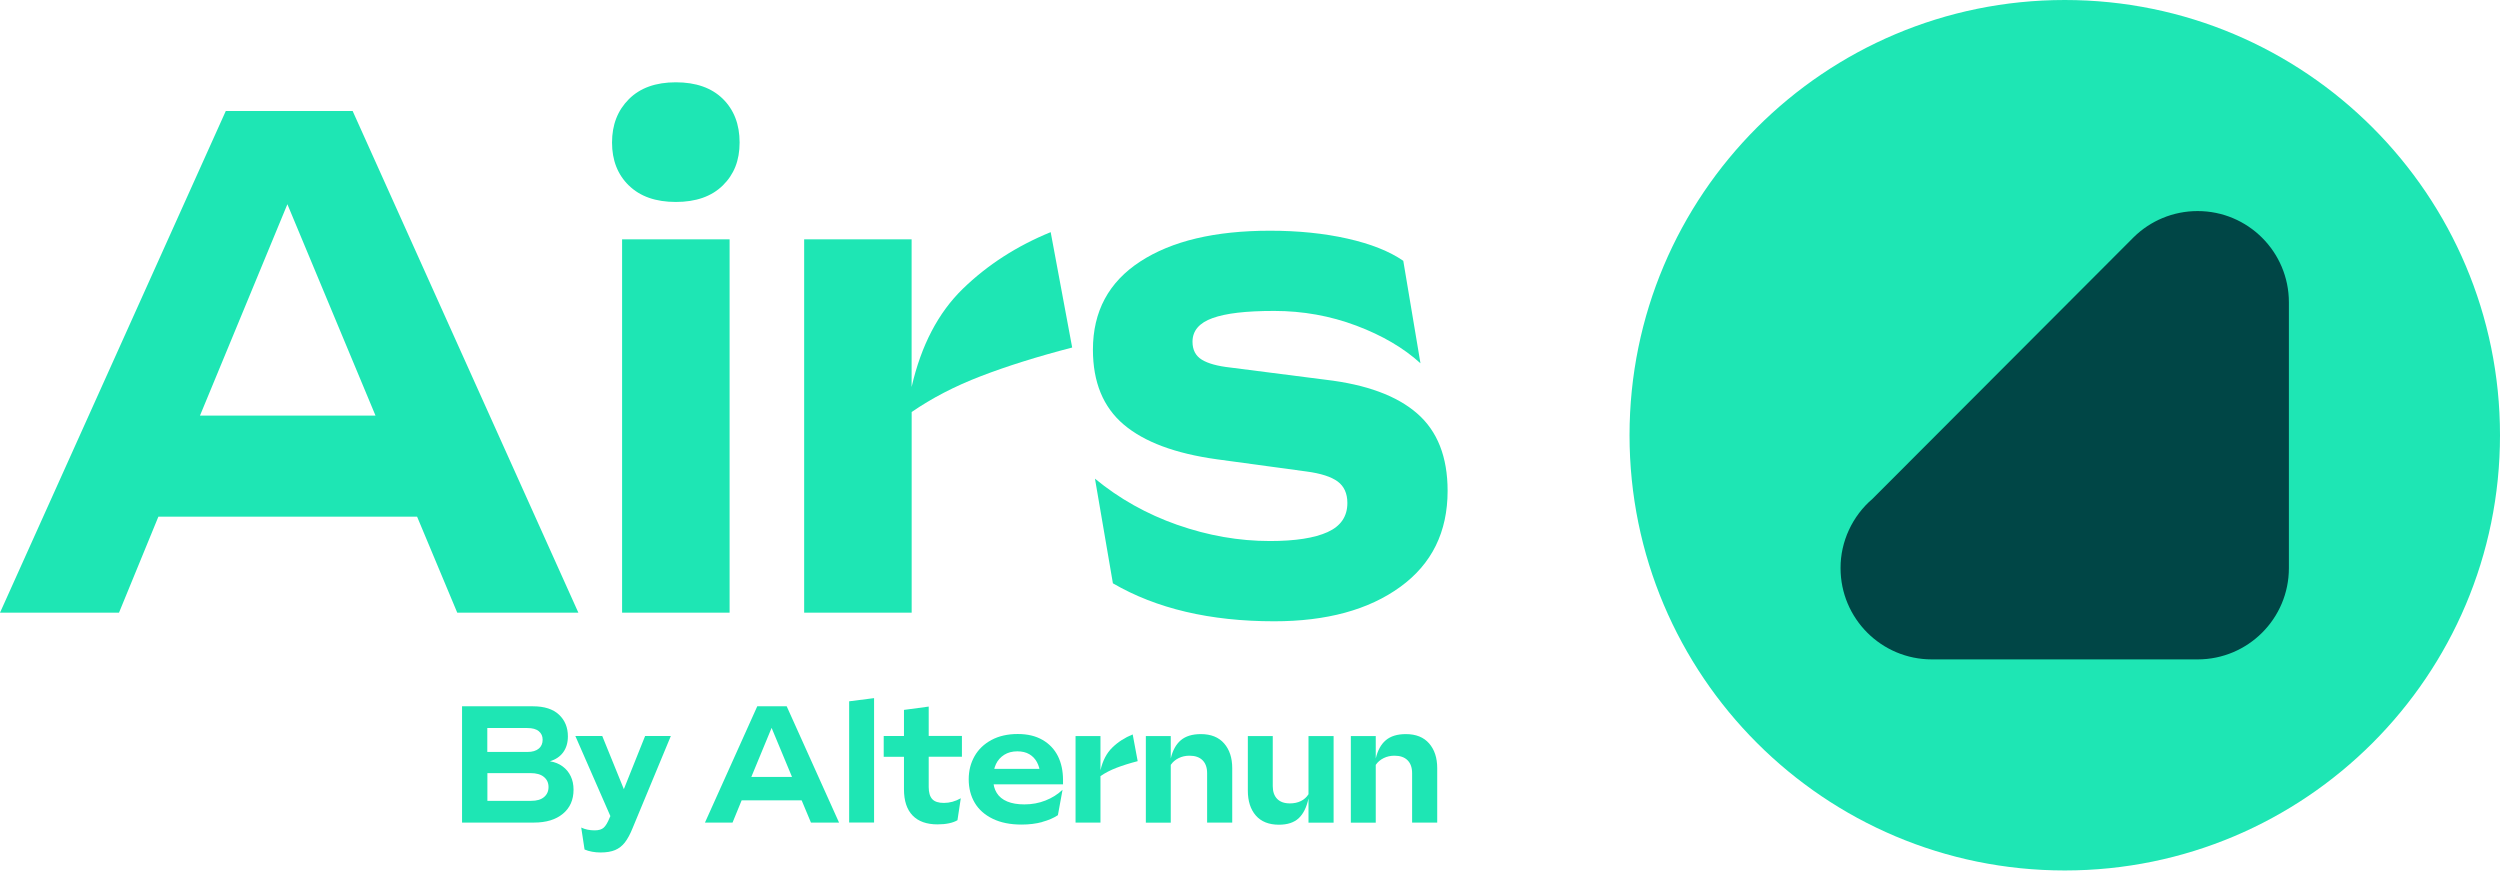
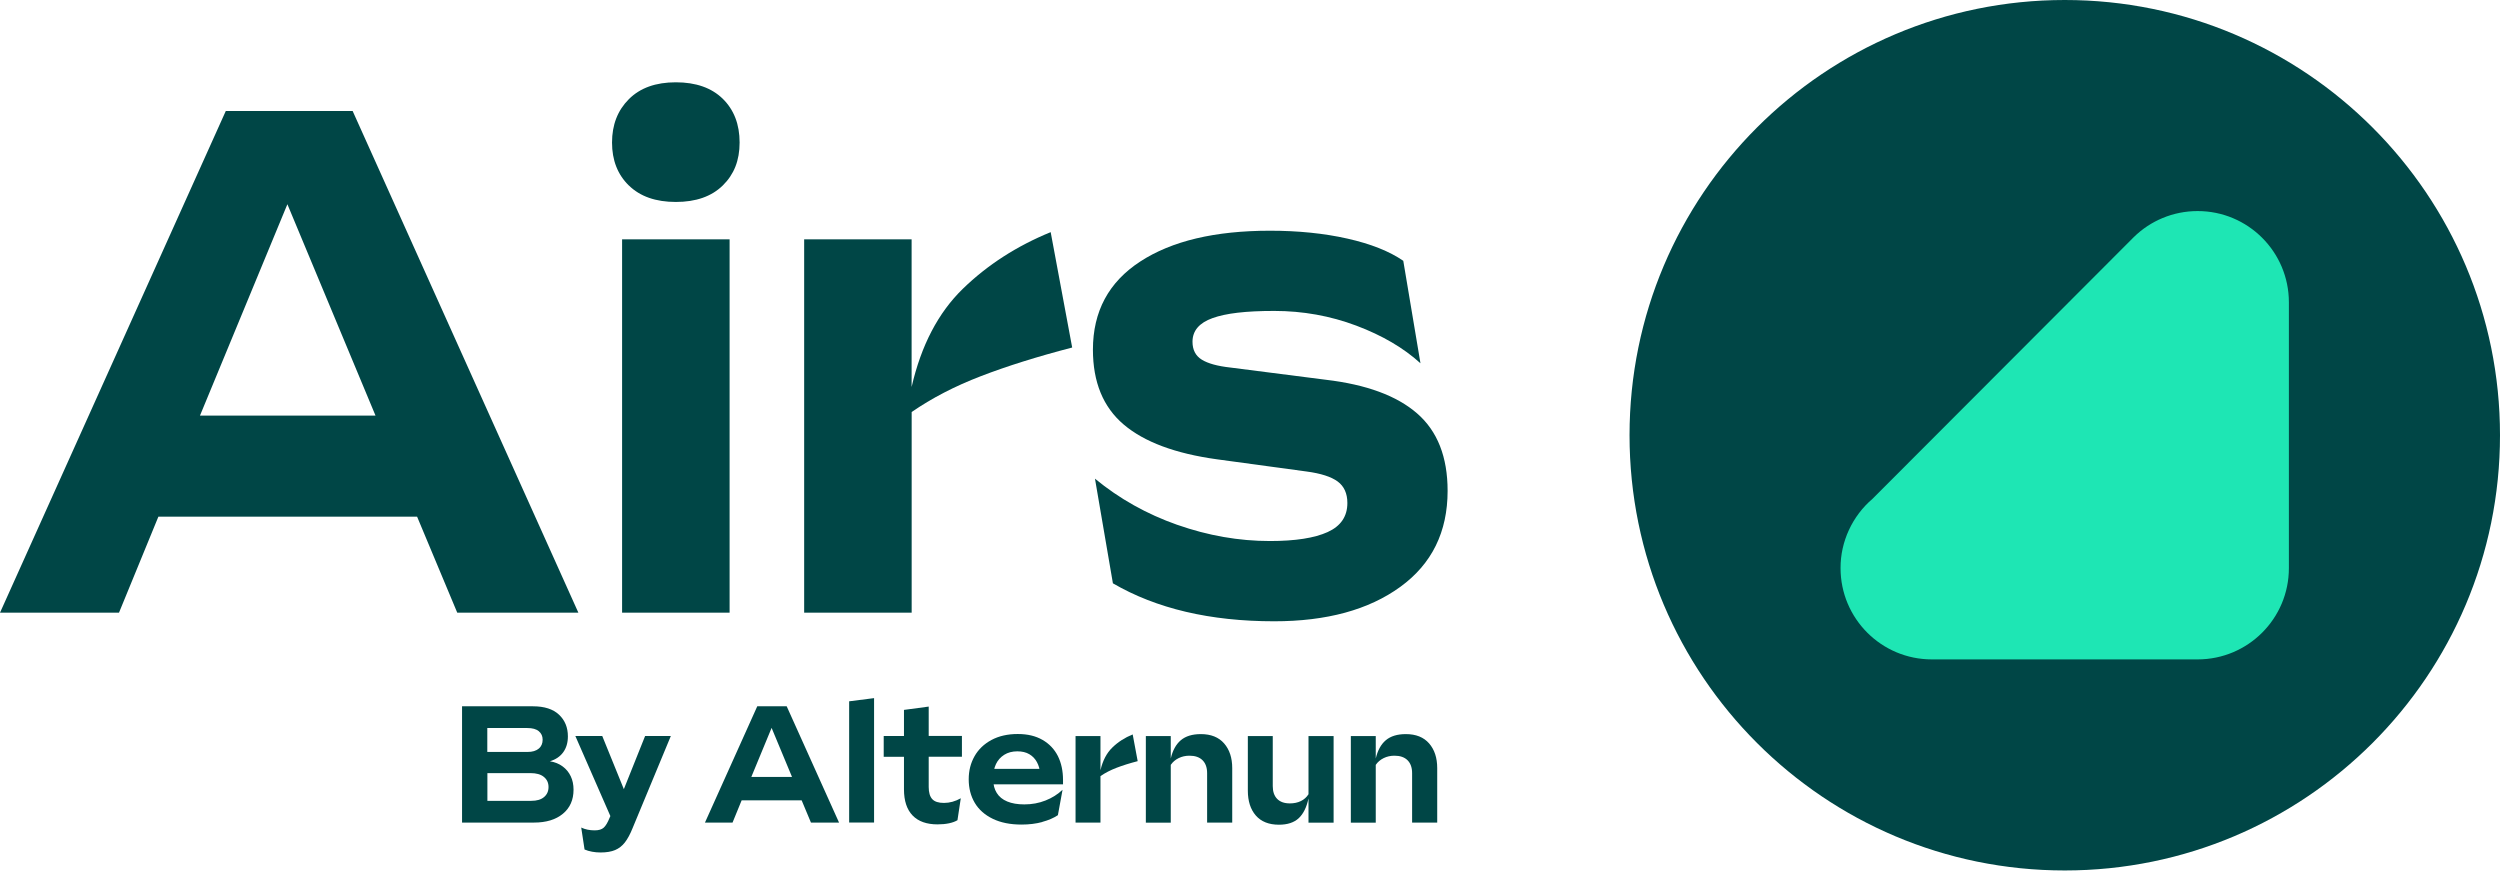
<svg xmlns="http://www.w3.org/2000/svg" id="Layer_2" data-name="Layer 2" viewBox="0 0 526.73 183.4">
  <defs>
    <style>
      .cls-1 {
        fill: #1ee6b4;
      }

      .cls-2 {
        fill: #004646;
      }
    </style>
  </defs>
  <g id="Layer_1-2" data-name="Layer 1">
    <g>
      <g>
-         <path class="cls-1" d="M47.57,23.39h26.73l47.56,105.7h-25.52l-8.46-20.23h-54.51l-8.3,20.23H0L47.57,23.39ZM79.12,87.57l-18.57-44.54-18.42,44.54h37Z" />
-         <path class="cls-1" d="M132.5,39.09c-2.37-2.31-3.55-5.33-3.55-9.06s1.18-6.77,3.55-9.14,5.66-3.55,9.89-3.55,7.52,1.16,9.89,3.47c2.36,2.32,3.55,5.39,3.55,9.21s-1.19,6.75-3.55,9.06c-2.37,2.32-5.66,3.47-9.89,3.47s-7.53-1.16-9.89-3.47ZM131.07,50.42h22.65v78.67h-22.65V50.42Z" />
-         <path class="cls-1" d="M169.42,50.42h22.65v31.11c2.01-8.76,5.61-15.65,10.8-20.69,5.18-5.03,11.35-9.01,18.5-11.93l4.53,24.31c-7.35,1.91-13.77,3.93-19.25,6.04-5.49,2.11-10.34,4.63-14.57,7.55v42.28h-22.65V50.42Z" />
-         <path class="cls-1" d="M248.09,110.59c6.44,2.26,12.93,3.4,19.48,3.4,5.33,0,9.39-.63,12.16-1.89,2.77-1.26,4.15-3.3,4.15-6.12,0-2.01-.68-3.52-2.04-4.53-1.36-1-3.55-1.71-6.57-2.11l-18.88-2.57c-8.76-1.21-15.3-3.65-19.63-7.32-4.33-3.67-6.49-8.93-6.49-15.78,0-8.05,3.32-14.24,9.97-18.57,6.64-4.33,15.75-6.49,27.33-6.49,5.94,0,11.38.55,16.31,1.66,4.93,1.11,8.86,2.67,11.78,4.68l3.62,21.59c-3.53-3.22-8.03-5.86-13.52-7.93-5.49-2.06-11.25-3.1-17.29-3.1s-10.17.5-12.99,1.51c-2.82,1.01-4.23,2.67-4.23,4.98,0,1.71.65,2.97,1.96,3.78,1.31.81,3.32,1.36,6.04,1.66l20.08,2.57c8.56,1.01,14.97,3.37,19.25,7.1,4.28,3.72,6.42,9.16,6.42,16.31,0,8.66-3.32,15.4-9.97,20.23s-15.5,7.25-26.58,7.25c-13.49,0-24.82-2.67-33.97-8l-3.78-22.05c5.13,4.23,10.92,7.47,17.37,9.74Z" />
+         <path class="cls-2" d="M47.57,23.39h26.73l47.56,105.7h-25.52l-8.46-20.23h-54.51l-8.3,20.23H0L47.57,23.39ZM79.12,87.57l-18.57-44.54-18.42,44.54h37Z" />
+         <path class="cls-2" d="M132.5,39.09c-2.37-2.31-3.55-5.33-3.55-9.06s1.18-6.77,3.55-9.14,5.66-3.55,9.89-3.55,7.52,1.16,9.89,3.47c2.36,2.32,3.55,5.39,3.55,9.21s-1.19,6.75-3.55,9.06c-2.37,2.32-5.66,3.47-9.89,3.47s-7.53-1.16-9.89-3.47ZM131.07,50.42h22.65v78.67h-22.65V50.42Z" />
+         <path class="cls-2" d="M169.42,50.42h22.65v31.11c2.01-8.76,5.61-15.65,10.8-20.69,5.18-5.03,11.35-9.01,18.5-11.93l4.53,24.31c-7.35,1.91-13.77,3.93-19.25,6.04-5.49,2.11-10.34,4.63-14.57,7.55v42.28h-22.65V50.42Z" />
+         <path class="cls-2" d="M248.09,110.59c6.44,2.26,12.93,3.4,19.48,3.4,5.33,0,9.39-.63,12.16-1.89,2.77-1.26,4.15-3.3,4.15-6.12,0-2.01-.68-3.52-2.04-4.53-1.36-1-3.55-1.71-6.57-2.11l-18.88-2.57c-8.76-1.21-15.3-3.65-19.63-7.32-4.33-3.67-6.49-8.93-6.49-15.78,0-8.05,3.32-14.24,9.97-18.57,6.64-4.33,15.75-6.49,27.33-6.49,5.94,0,11.38.55,16.31,1.66,4.93,1.11,8.86,2.67,11.78,4.68l3.62,21.59c-3.53-3.22-8.03-5.86-13.52-7.93-5.49-2.06-11.25-3.1-17.29-3.1s-10.17.5-12.99,1.51c-2.82,1.01-4.23,2.67-4.23,4.98,0,1.71.65,2.97,1.96,3.78,1.31.81,3.32,1.36,6.04,1.66l20.08,2.57c8.56,1.01,14.97,3.37,19.25,7.1,4.28,3.72,6.42,9.16,6.42,16.31,0,8.66-3.32,15.4-9.97,20.23s-15.5,7.25-26.58,7.25c-13.49,0-24.82-2.67-33.97-8l-3.78-22.05c5.13,4.23,10.92,7.47,17.37,9.74Z" />
      </g>
      <g>
-         <path class="cls-1" d="M97.36,148.81h14.91c2.43,0,4.26.59,5.51,1.77,1.25,1.18,1.87,2.7,1.87,4.57,0,1.33-.33,2.44-.98,3.34-.65.9-1.59,1.53-2.8,1.91,1.03.16,1.91.52,2.66,1.07.75.55,1.32,1.24,1.72,2.08.4.84.59,1.78.59,2.83,0,2.15-.75,3.84-2.24,5.07-1.49,1.24-3.52,1.86-6.09,1.86h-15.16v-24.5ZM113.51,157.74c.55-.47.82-1.1.82-1.89,0-.75-.27-1.34-.81-1.79s-1.34-.67-2.42-.67h-8.43v5.04h8.47c1.03,0,1.81-.23,2.36-.7ZM114.62,167.94c.63-.53.95-1.23.95-2.12s-.33-1.6-.98-2.13c-.65-.54-1.59-.8-2.8-.8h-9.1v5.84h9.24c1.17,0,2.06-.26,2.69-.79Z" />
-         <path class="cls-1" d="M124.75,179.45c-.59-.11-1.13-.26-1.59-.47l-.7-4.62c.84.4,1.78.59,2.83.59.86,0,1.5-.19,1.92-.58s.83-1.07,1.22-2.05l.17-.38-7.38-16.87h5.67l4.55,11.2,4.48-11.2h5.42l-8.05,19.39c-.51,1.28-1.06,2.29-1.63,3.03-.57.74-1.26,1.27-2.06,1.61-.8.34-1.83.51-3.06.51-.61,0-1.21-.05-1.8-.16Z" />
-         <path class="cls-1" d="M159.55,148.81h6.2l11.03,24.5h-5.92l-1.96-4.69h-12.64l-1.92,4.69h-5.81l11.02-24.5ZM166.87,163.69l-4.3-10.33-4.27,10.33h8.58Z" />
-         <path class="cls-1" d="M178.91,147.76l5.25-.67v26.21h-5.25v-25.55Z" />
-         <path class="cls-1" d="M192.28,171.82c-1.21-1.25-1.82-3.09-1.82-5.51v-6.86h-4.27v-4.38h4.27v-5.5l5.21-.7v6.19h7v4.38h-7v6.37c0,1.17.25,2.02.75,2.56.5.54,1.32.8,2.47.8,1.21,0,2.39-.33,3.54-.98l-.7,4.62c-.47.28-1.06.5-1.77.65s-1.52.23-2.43.23c-2.29,0-4.04-.62-5.25-1.87Z" />
-         <path class="cls-1" d="M219.61,173.19c-1.33.36-2.79.54-4.38.54-2.36,0-4.38-.4-6.05-1.21-1.68-.81-2.95-1.93-3.8-3.36s-1.28-3.09-1.28-4.95.41-3.42,1.22-4.87c.82-1.45,2.01-2.59,3.57-3.43,1.56-.84,3.41-1.26,5.53-1.26s3.8.42,5.23,1.24,2.51,1.97,3.24,3.41c.72,1.45,1.08,3.13,1.08,5.04v.91h-16.21v-3.25h12.64l-1.26.88c-.07-.84-.29-1.61-.67-2.31s-.9-1.25-1.59-1.66c-.69-.41-1.54-.61-2.54-.61-1.07,0-2,.25-2.76.73-.77.49-1.35,1.14-1.73,1.94-.38.81-.58,1.71-.58,2.71v.63c0,1.05.25,1.97.74,2.76.49.79,1.22,1.39,2.21,1.8.98.41,2.18.61,3.6.61,1.59,0,3.07-.27,4.46-.82,1.39-.55,2.58-1.3,3.59-2.26l-.98,5.35c-.86.58-1.96,1.06-3.29,1.42Z" />
-         <path class="cls-1" d="M226.61,155.08h5.25v7.21c.47-2.03,1.3-3.63,2.5-4.79,1.2-1.17,2.63-2.09,4.29-2.76l1.05,5.63c-1.7.44-3.19.91-4.46,1.4-1.27.49-2.4,1.07-3.38,1.75v9.8h-5.25v-18.24Z" />
-         <path class="cls-1" d="M241.42,155.08h5.25v4.73c.4-1.7,1.1-2.99,2.12-3.85,1.02-.86,2.42-1.29,4.22-1.29,2.12,0,3.76.65,4.9,1.96,1.14,1.31,1.71,3.04,1.71,5.21v11.48h-5.29v-10.43c0-1.17-.32-2.07-.96-2.71-.64-.64-1.56-.96-2.75-.96-.84,0-1.6.17-2.29.51-.69.34-1.24.81-1.66,1.42v12.18h-5.25v-18.24Z" />
-         <path class="cls-1" d="M262.91,155.08h5.25v10.54c0,1.17.31,2.07.93,2.7.62.63,1.51.95,2.68.95.86,0,1.63-.16,2.31-.49s1.21-.81,1.61-1.44v-12.25h5.29v18.24h-5.29v-5.11c-.4,1.87-1.08,3.25-2.06,4.17-.98.91-2.37,1.37-4.17,1.37-2.12,0-3.75-.65-4.87-1.94s-1.68-3.04-1.68-5.23v-11.48Z" />
-         <path class="cls-1" d="M284.61,155.08h5.25v4.73c.4-1.7,1.1-2.99,2.12-3.85,1.02-.86,2.42-1.29,4.22-1.29,2.12,0,3.76.65,4.9,1.96,1.14,1.31,1.71,3.04,1.71,5.21v11.48h-5.29v-10.43c0-1.17-.32-2.07-.96-2.71-.64-.64-1.56-.96-2.75-.96-.84,0-1.6.17-2.29.51-.69.34-1.24.81-1.66,1.42v12.18h-5.25v-18.24Z" />
+         <path class="cls-2" d="M97.36,148.81h14.91c2.43,0,4.26.59,5.51,1.77,1.25,1.18,1.87,2.7,1.87,4.57,0,1.33-.33,2.44-.98,3.34-.65.9-1.59,1.53-2.8,1.91,1.03.16,1.91.52,2.66,1.07.75.55,1.32,1.24,1.72,2.08.4.84.59,1.78.59,2.83,0,2.15-.75,3.84-2.24,5.07-1.49,1.24-3.52,1.86-6.09,1.86h-15.16v-24.5ZM113.51,157.74c.55-.47.82-1.1.82-1.89,0-.75-.27-1.34-.81-1.79s-1.34-.67-2.42-.67h-8.43v5.04h8.47c1.03,0,1.81-.23,2.36-.7ZM114.62,167.94c.63-.53.95-1.23.95-2.12s-.33-1.6-.98-2.13c-.65-.54-1.59-.8-2.8-.8h-9.1v5.84h9.24c1.17,0,2.06-.26,2.69-.79Z" />
+         <path class="cls-2" d="M124.75,179.45c-.59-.11-1.13-.26-1.59-.47l-.7-4.62c.84.4,1.78.59,2.83.59.86,0,1.5-.19,1.92-.58s.83-1.07,1.22-2.05l.17-.38-7.38-16.87h5.67l4.55,11.2,4.48-11.2h5.42l-8.05,19.39c-.51,1.28-1.06,2.29-1.63,3.03-.57.74-1.26,1.27-2.06,1.61-.8.34-1.83.51-3.06.51-.61,0-1.21-.05-1.8-.16Z" />
+         <path class="cls-2" d="M159.55,148.81h6.2l11.03,24.5h-5.92l-1.96-4.69h-12.64l-1.92,4.69h-5.81l11.02-24.5ZM166.87,163.69l-4.3-10.33-4.27,10.33h8.58Z" />
+         <path class="cls-2" d="M178.91,147.76l5.25-.67v26.21h-5.25v-25.55Z" />
+         <path class="cls-2" d="M192.28,171.82c-1.21-1.25-1.82-3.09-1.82-5.51v-6.86h-4.27v-4.38h4.27v-5.5l5.21-.7v6.19h7v4.38h-7v6.37c0,1.17.25,2.02.75,2.56.5.54,1.32.8,2.47.8,1.21,0,2.39-.33,3.54-.98l-.7,4.62c-.47.28-1.06.5-1.77.65s-1.52.23-2.43.23c-2.29,0-4.04-.62-5.25-1.87Z" />
+         <path class="cls-2" d="M219.61,173.19c-1.33.36-2.79.54-4.38.54-2.36,0-4.38-.4-6.05-1.21-1.68-.81-2.95-1.93-3.8-3.36s-1.28-3.09-1.28-4.95.41-3.42,1.22-4.87c.82-1.45,2.01-2.59,3.57-3.43,1.56-.84,3.41-1.26,5.53-1.26s3.8.42,5.23,1.24,2.51,1.97,3.24,3.41c.72,1.45,1.08,3.13,1.08,5.04v.91h-16.21v-3.25h12.64l-1.26.88c-.07-.84-.29-1.61-.67-2.31s-.9-1.25-1.59-1.66c-.69-.41-1.54-.61-2.54-.61-1.07,0-2,.25-2.76.73-.77.49-1.35,1.14-1.73,1.94-.38.81-.58,1.71-.58,2.71v.63c0,1.05.25,1.97.74,2.76.49.79,1.22,1.39,2.21,1.8.98.41,2.18.61,3.6.61,1.59,0,3.07-.27,4.46-.82,1.39-.55,2.58-1.3,3.59-2.26l-.98,5.35c-.86.58-1.96,1.06-3.29,1.42Z" />
+         <path class="cls-2" d="M226.61,155.08h5.25v7.21c.47-2.03,1.3-3.63,2.5-4.79,1.2-1.17,2.63-2.09,4.29-2.76l1.05,5.63c-1.7.44-3.19.91-4.46,1.4-1.27.49-2.4,1.07-3.38,1.75v9.8h-5.25v-18.24Z" />
+         <path class="cls-2" d="M241.42,155.08h5.25v4.73c.4-1.7,1.1-2.99,2.12-3.85,1.02-.86,2.42-1.29,4.22-1.29,2.12,0,3.76.65,4.9,1.96,1.14,1.31,1.71,3.04,1.71,5.21v11.48h-5.29v-10.43c0-1.17-.32-2.07-.96-2.71-.64-.64-1.56-.96-2.75-.96-.84,0-1.6.17-2.29.51-.69.34-1.24.81-1.66,1.42v12.18h-5.25v-18.24Z" />
+         <path class="cls-2" d="M262.91,155.08h5.25v10.54c0,1.17.31,2.07.93,2.7.62.63,1.51.95,2.68.95.86,0,1.63-.16,2.31-.49s1.21-.81,1.61-1.44v-12.25h5.29v18.24h-5.29v-5.11c-.4,1.87-1.08,3.25-2.06,4.17-.98.91-2.37,1.37-4.17,1.37-2.12,0-3.75-.65-4.87-1.94s-1.68-3.04-1.68-5.23v-11.48Z" />
+         <path class="cls-2" d="M284.61,155.08h5.25v4.73c.4-1.7,1.1-2.99,2.12-3.85,1.02-.86,2.42-1.29,4.22-1.29,2.12,0,3.76.65,4.9,1.96,1.14,1.31,1.71,3.04,1.71,5.21v11.48h-5.29v-10.43c0-1.17-.32-2.07-.96-2.71-.64-.64-1.56-.96-2.75-.96-.84,0-1.6.17-2.29.51-.69.34-1.24.81-1.66,1.42v12.18h-5.25v-18.24Z" />
      </g>
      <g>
-         <circle class="cls-1" cx="435.03" cy="91.7" r="91.7" />
-         <path class="cls-2" d="M449.29,50.24l.27-.27.04-.04c3.46-3.38,8.21-5.46,13.42-5.46,10.63,0,19.23,8.61,19.23,19.23v56c0,10.62-8.61,19.23-19.23,19.23h-56c-10.62,0-19.23-8.61-19.23-19.23-.03-5.57,2.49-10.99,6.73-14.6l54.77-54.86Z" />
+         <circle class="cls-2" cx="435.03" cy="91.7" r="91.7" />
+         <path class="cls-1" d="M449.29,50.24l.27-.27.04-.04c3.46-3.38,8.21-5.46,13.42-5.46,10.63,0,19.23,8.61,19.23,19.23v56c0,10.62-8.61,19.23-19.23,19.23h-56c-10.62,0-19.23-8.61-19.23-19.23-.03-5.57,2.49-10.99,6.73-14.6l54.77-54.86Z" />
      </g>
    </g>
  </g>
</svg>
